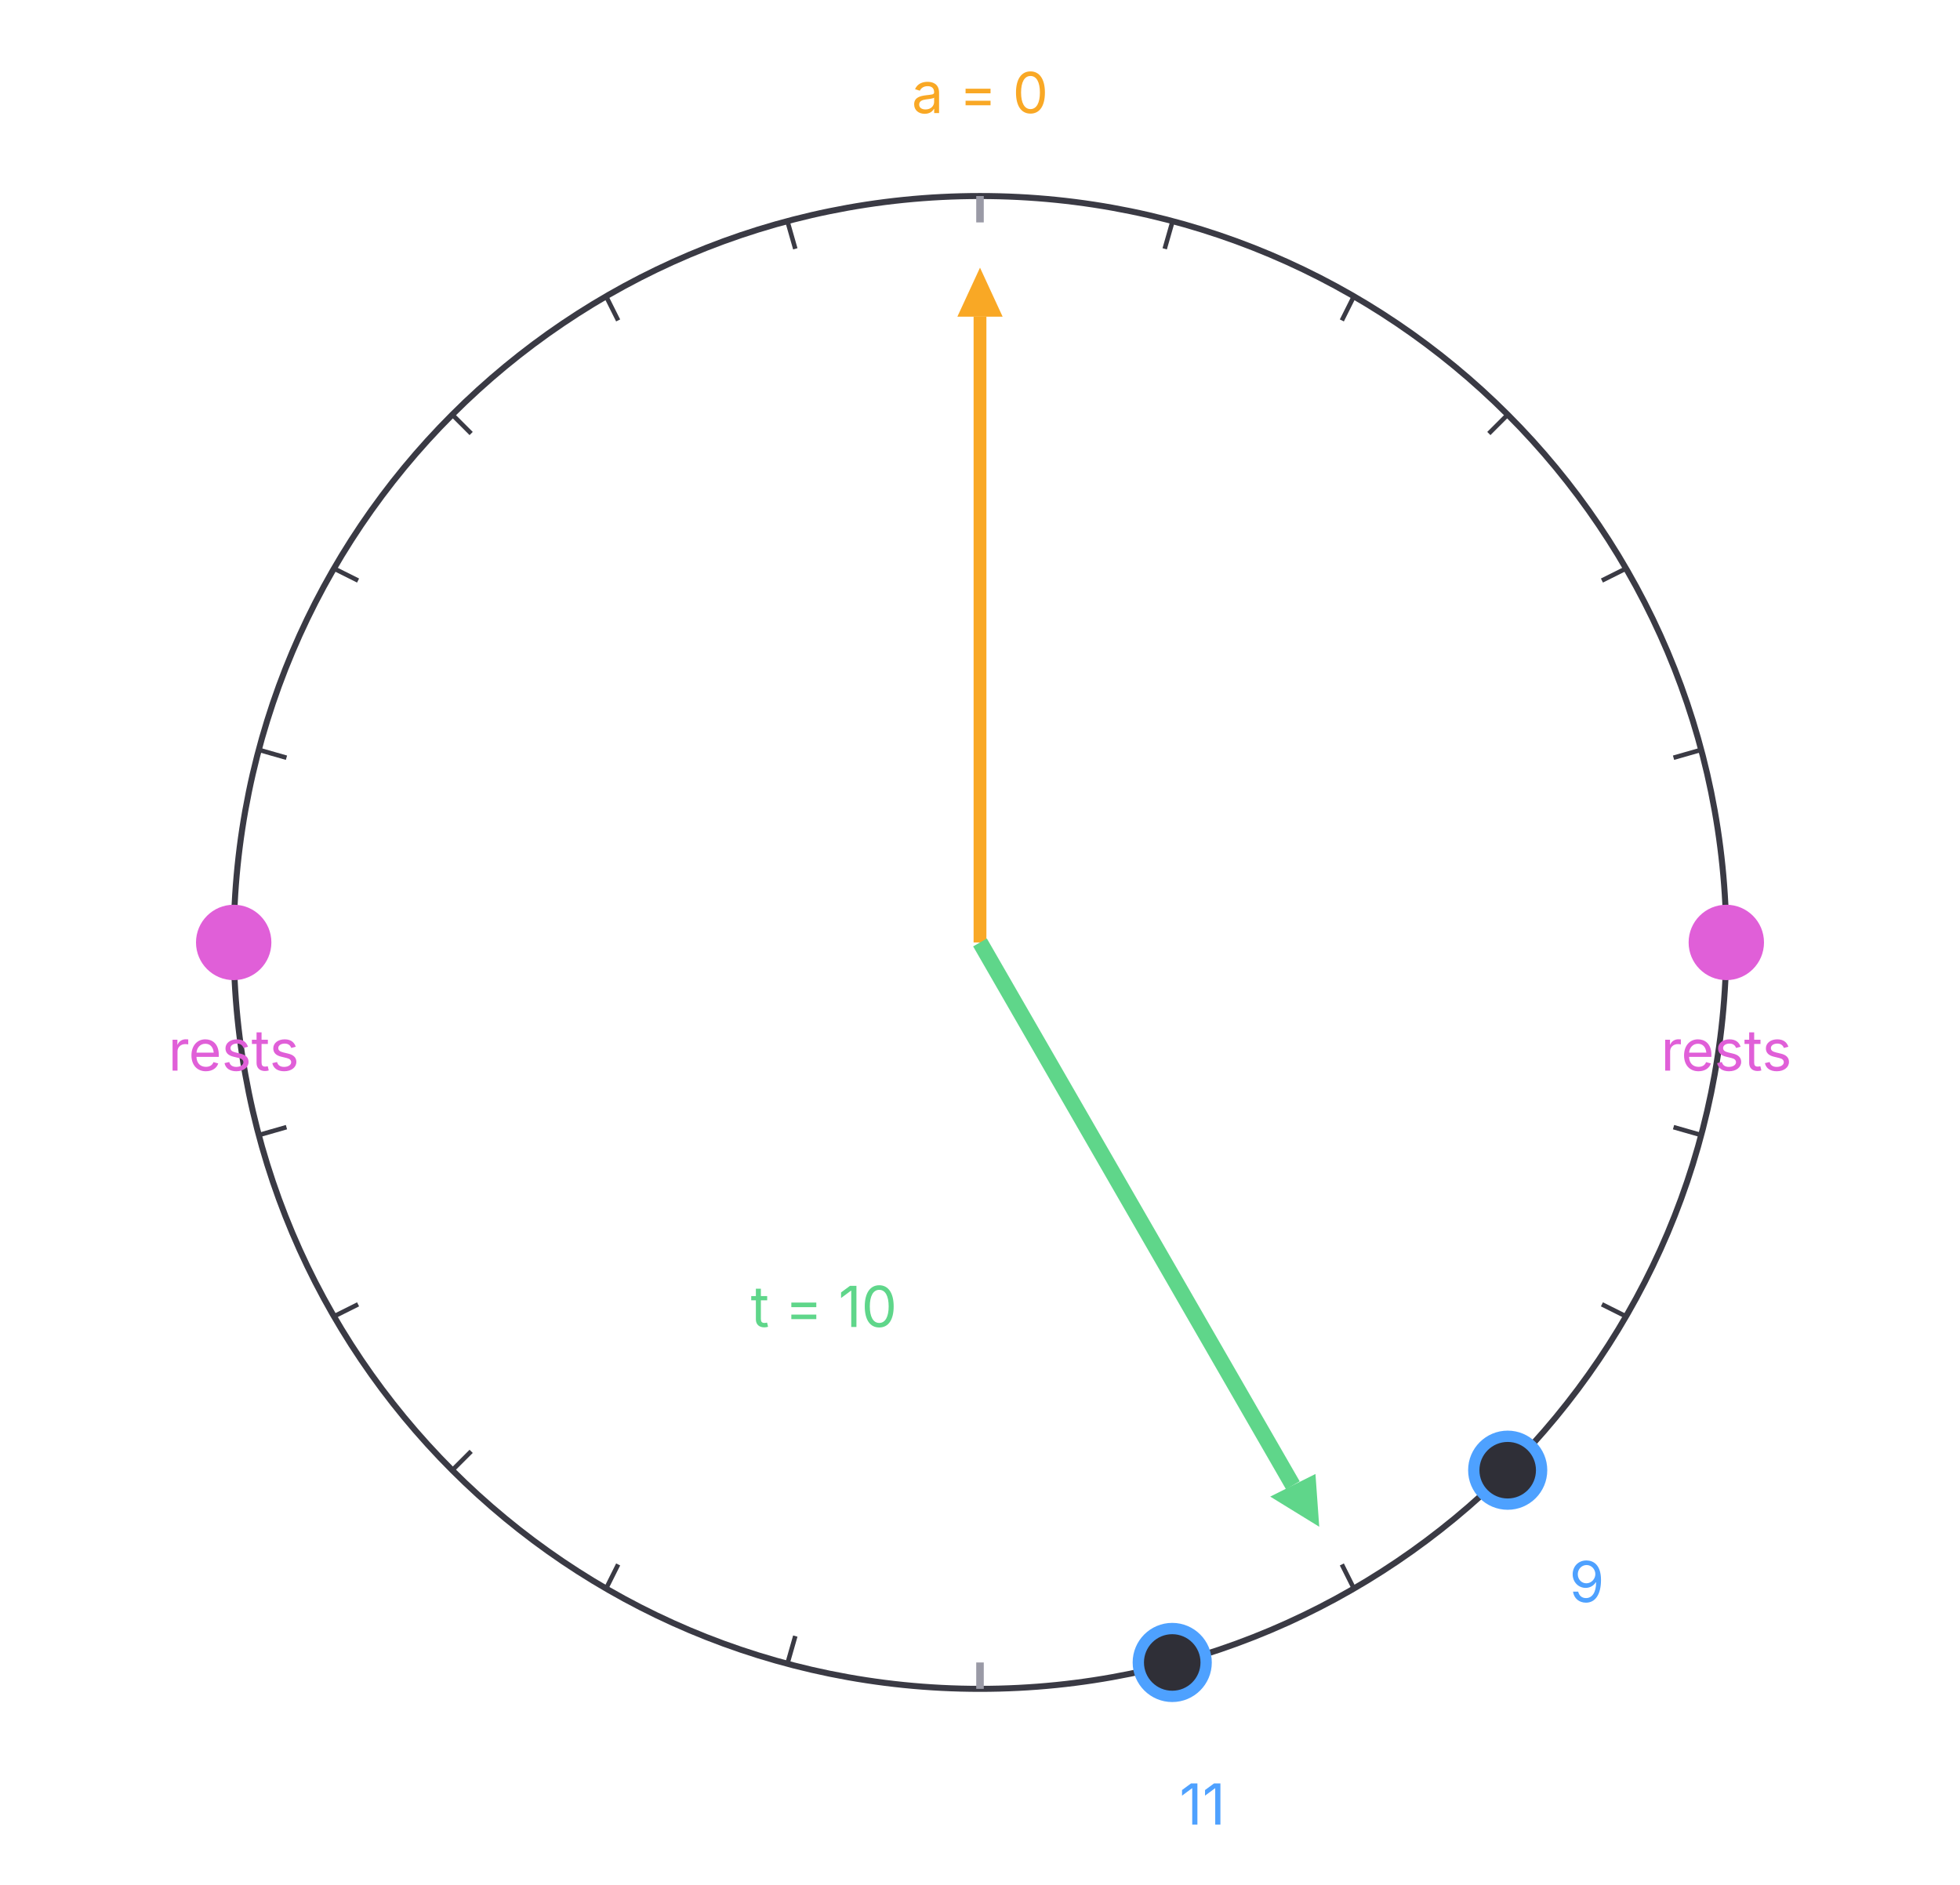
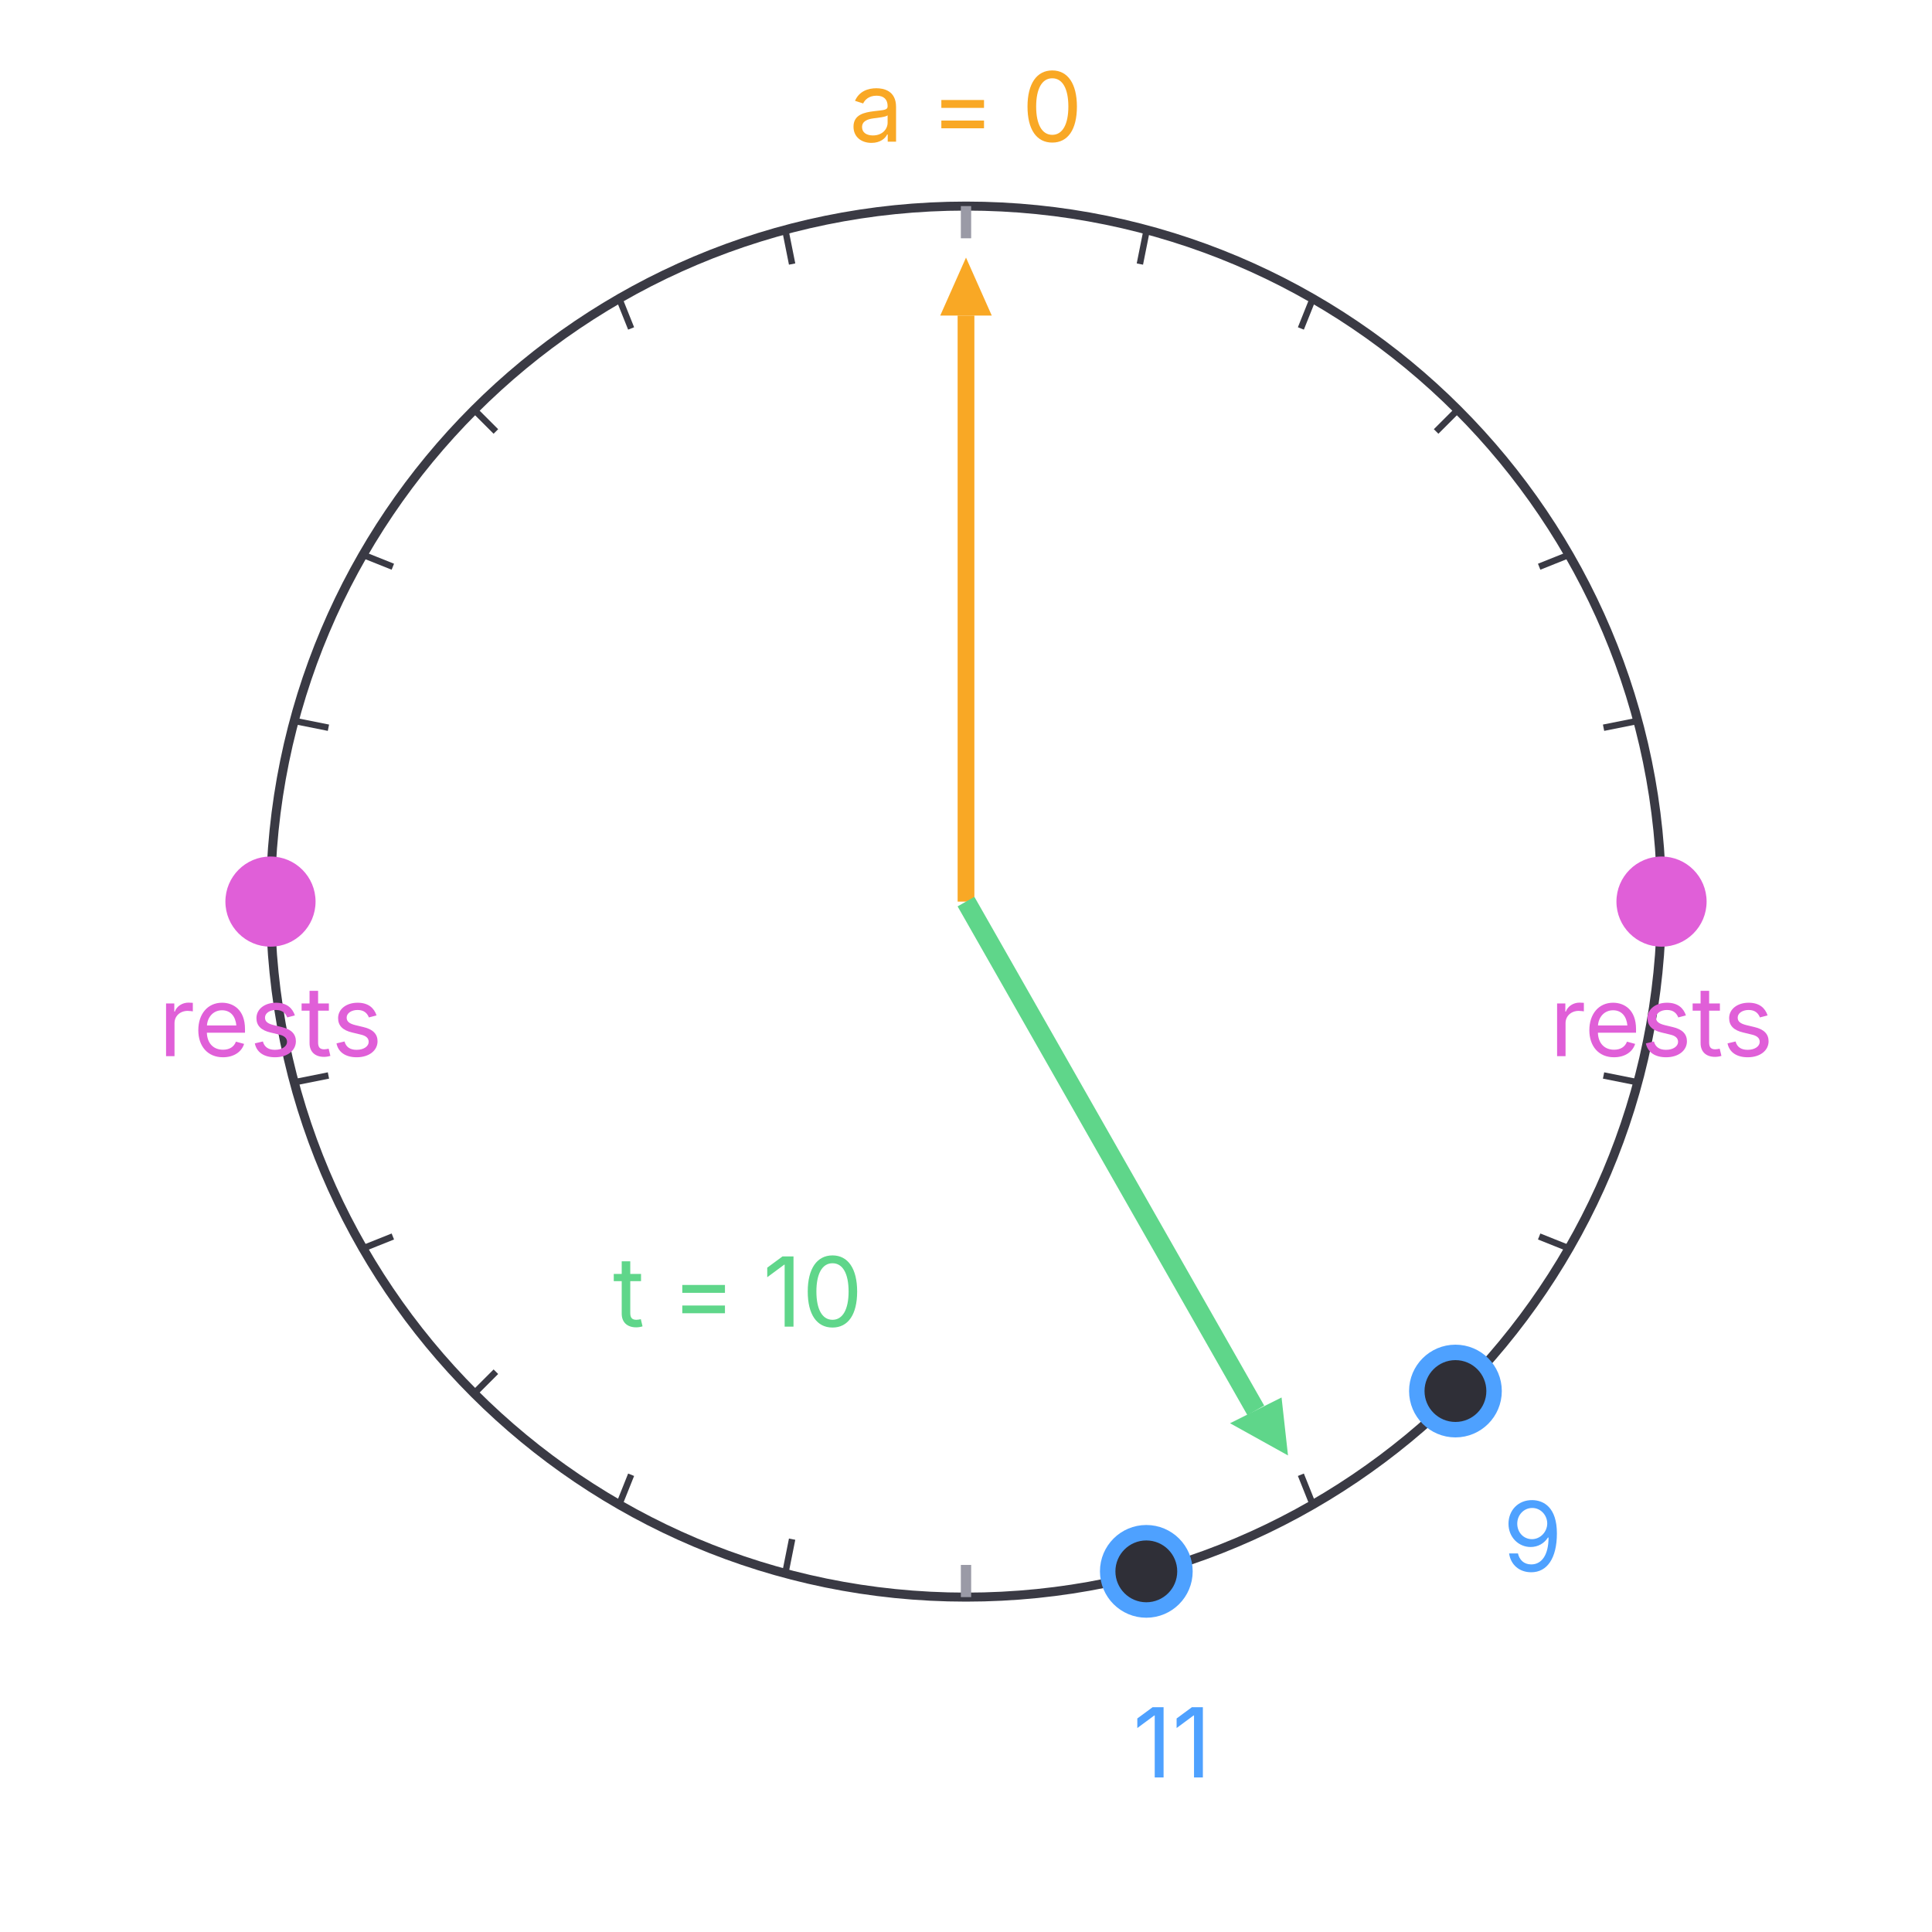
- <svg xmlns="http://www.w3.org/2000/svg" width="520" height="500" viewBox="0 0 520 500">
-   <circle cx="260" cy="250" r="198" fill="none" stroke="#3a3a44" stroke-width="1.6" />
-   <path d="M309 66L311 59M356 85L359 79M395 115L400 110M425 154L431 151M444 201L451 199M444 299L451 301M425 346L431 349M395 385L400 390M356 415L359 421M309 434L311 441M211 434L209 441M164 415L161 421M125 385L120 390M95 346L89 349M76 299L69 301M76 201L69 199M95 154L89 151M125 115L120 110M164 85L161 79M211 66L209 59" stroke="#3a3a44" stroke-width="1.2" />
-   <path d="M260 59L260 52M451 250L458 250M260 441L260 448M69 250L62 250" stroke="#9a9aa6" stroke-width="2" />
-   <circle cx="458" cy="250" r="10" fill="#e05fd8" />
-   <circle cx="62" cy="250" r="10" fill="#e05fd8" />
-   <text x="458" y="284" text-anchor="middle" font-family="-apple-system,BlinkMacSystemFont,Segoe UI,sans-serif" font-size="15" fill="#e05fd8">rests</text>
-   <text x="62" y="284" text-anchor="middle" font-family="-apple-system,BlinkMacSystemFont,Segoe UI,sans-serif" font-size="15" fill="#e05fd8">rests</text>
-   <circle cx="400" cy="390" r="9" fill="#2f2f37" stroke="#4ea1ff" stroke-width="3" />
-   <text x="421" y="425" text-anchor="middle" font-family="-apple-system,BlinkMacSystemFont,Segoe UI,sans-serif" font-size="15" fill="#4ea1ff">9</text>
-   <circle cx="311" cy="441" r="9" fill="#2f2f37" stroke="#4ea1ff" stroke-width="3" />
-   <text x="319" y="484" text-anchor="middle" font-family="-apple-system,BlinkMacSystemFont,Segoe UI,sans-serif" font-size="15" fill="#4ea1ff">11</text>
-   <line x1="260" y1="250" x2="260" y2="84" stroke="#f9a825" stroke-width="3.4" />
-   <polygon points="260,71 266,84 254,84" fill="#f9a825" />
-   <text x="260" y="30" text-anchor="middle" font-family="-apple-system,BlinkMacSystemFont,Segoe UI,sans-serif" font-size="15" fill="#f9a825">a = 0</text>
-   <line x1="260" y1="250" x2="343" y2="394" stroke="#5fd68a" stroke-width="4.2" />
-   <polygon points="350,405 337,397 349,391" fill="#5fd68a" />
-   <text x="238" y="352" text-anchor="end" font-family="-apple-system,BlinkMacSystemFont,Segoe UI,sans-serif" font-size="15" fill="#5fd68a">t = 10</text>
+ <svg xmlns="http://www.w3.org/2000/svg" width="300" height="300" viewBox="0 0 300 300">
+   <circle cx="150" cy="140" r="108" fill="none" stroke="#3a3a44" stroke-width="1.4" />
+   <path d="M177 41L178 36M202 51L204 46M223 67L226 64M239 88L244 86M249 113L254 112M249 167L254 168M239 192L244 194M223 213L226 216M202 229L204 234M177 239L178 244M123 239L122 244M98 229L96 234M77 213L74 216M61 192L56 194M51 167L46 168M51 113L46 112M61 88L56 86M77 67L74 64M98 51L96 46M123 41L122 36" stroke="#3a3a44" />
+   <path d="M150 37L150 32M253 140L258 140M150 243L150 248M47 140L42 140" stroke="#9a9aa6" stroke-width="1.6" />
+   <circle cx="258" cy="140" r="7" fill="#e05fd8" />
+   <text x="258" y="164" text-anchor="middle" font-family="-apple-system,BlinkMacSystemFont,Segoe UI,sans-serif" font-size="15" fill="#e05fd8">rests</text>
+   <circle cx="42" cy="140" r="7" fill="#e05fd8" />
+   <text x="42" y="164" text-anchor="middle" font-family="-apple-system,BlinkMacSystemFont,Segoe UI,sans-serif" font-size="15" fill="#e05fd8">rests</text>
+   <circle cx="226" cy="216" r="6" fill="#2f2f37" stroke="#4ea1ff" stroke-width="2.4" />
+   <text x="238" y="244" text-anchor="middle" font-family="-apple-system,BlinkMacSystemFont,Segoe UI,sans-serif" font-size="15" fill="#4ea1ff">9</text>
+   <circle cx="178" cy="244" r="6" fill="#2f2f37" stroke="#4ea1ff" stroke-width="2.4" />
+   <text x="182" y="276" text-anchor="middle" font-family="-apple-system,BlinkMacSystemFont,Segoe UI,sans-serif" font-size="15" fill="#4ea1ff">11</text>
+   <line x1="150" y1="140" x2="150" y2="49" stroke="#f9a825" stroke-width="2.6" />
+   <polygon points="150,40 154,49 146,49" fill="#f9a825" />
+   <text x="150" y="22" text-anchor="middle" font-family="-apple-system,BlinkMacSystemFont,Segoe UI,sans-serif" font-size="15" fill="#f9a825">a = 0</text>
+   <line x1="150" y1="140" x2="195" y2="219" stroke="#5fd68a" stroke-width="3" />
+   <polygon points="200,226 191,221 199,217" fill="#5fd68a" />
+   <text x="134" y="206" text-anchor="end" font-family="-apple-system,BlinkMacSystemFont,Segoe UI,sans-serif" font-size="15" fill="#5fd68a">t = 10</text>
</svg>
